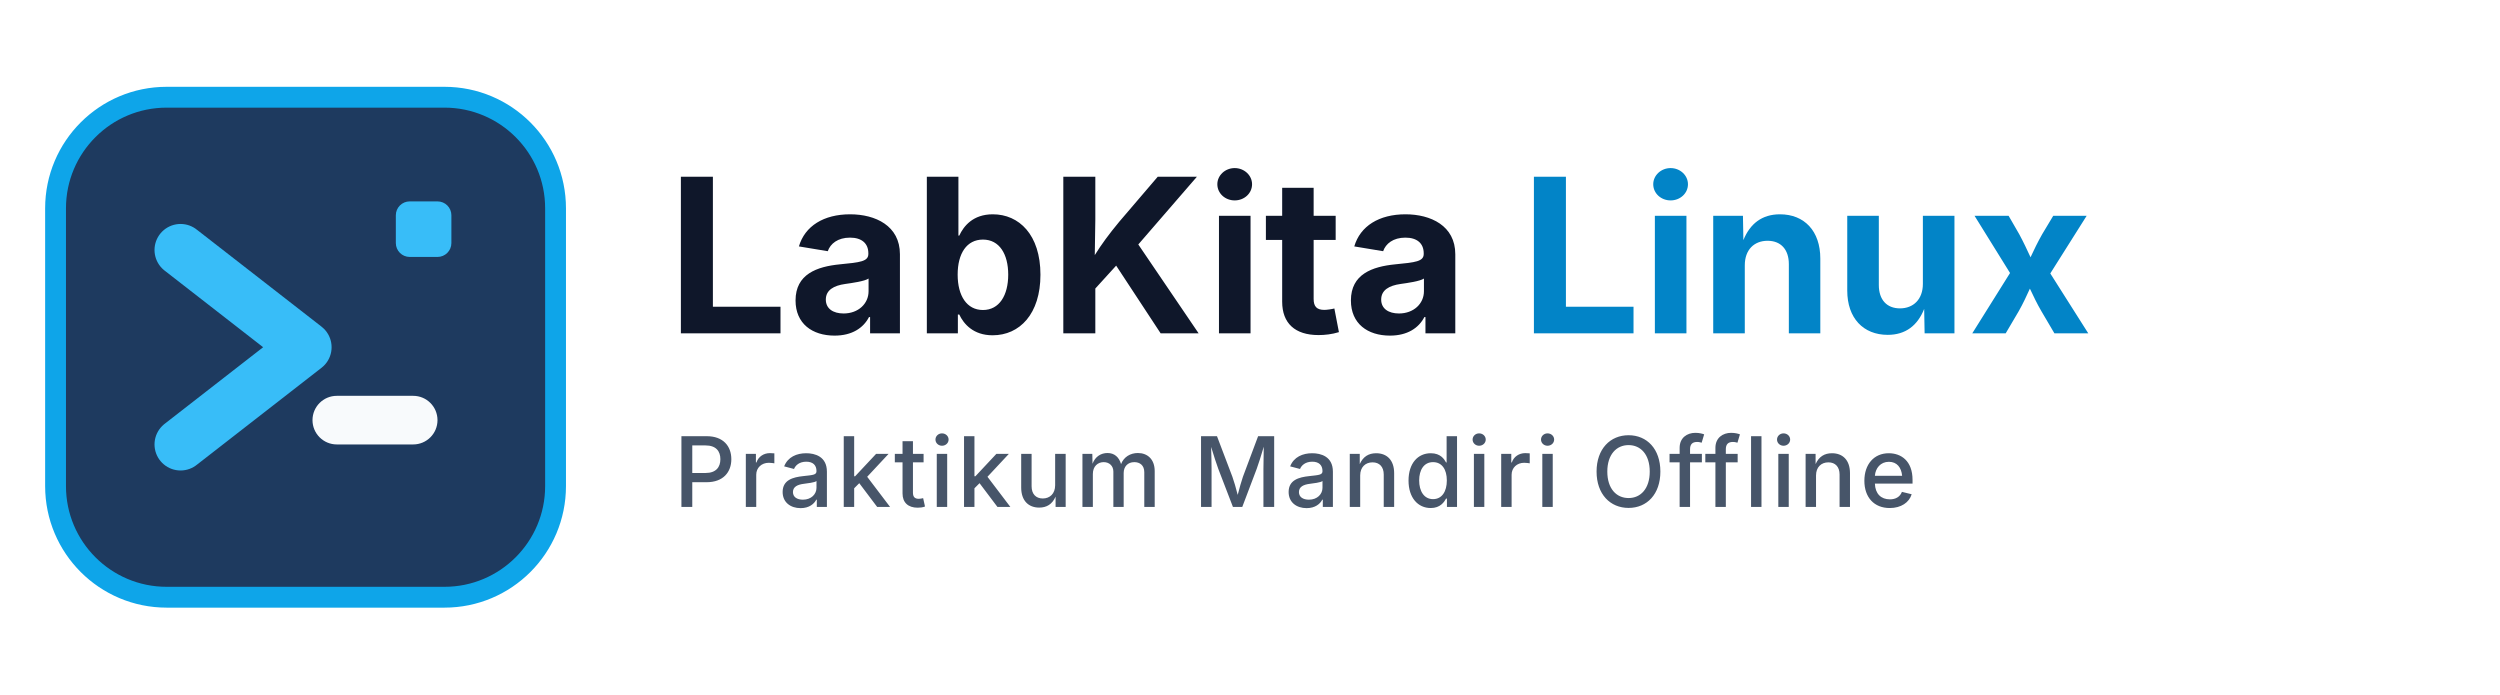
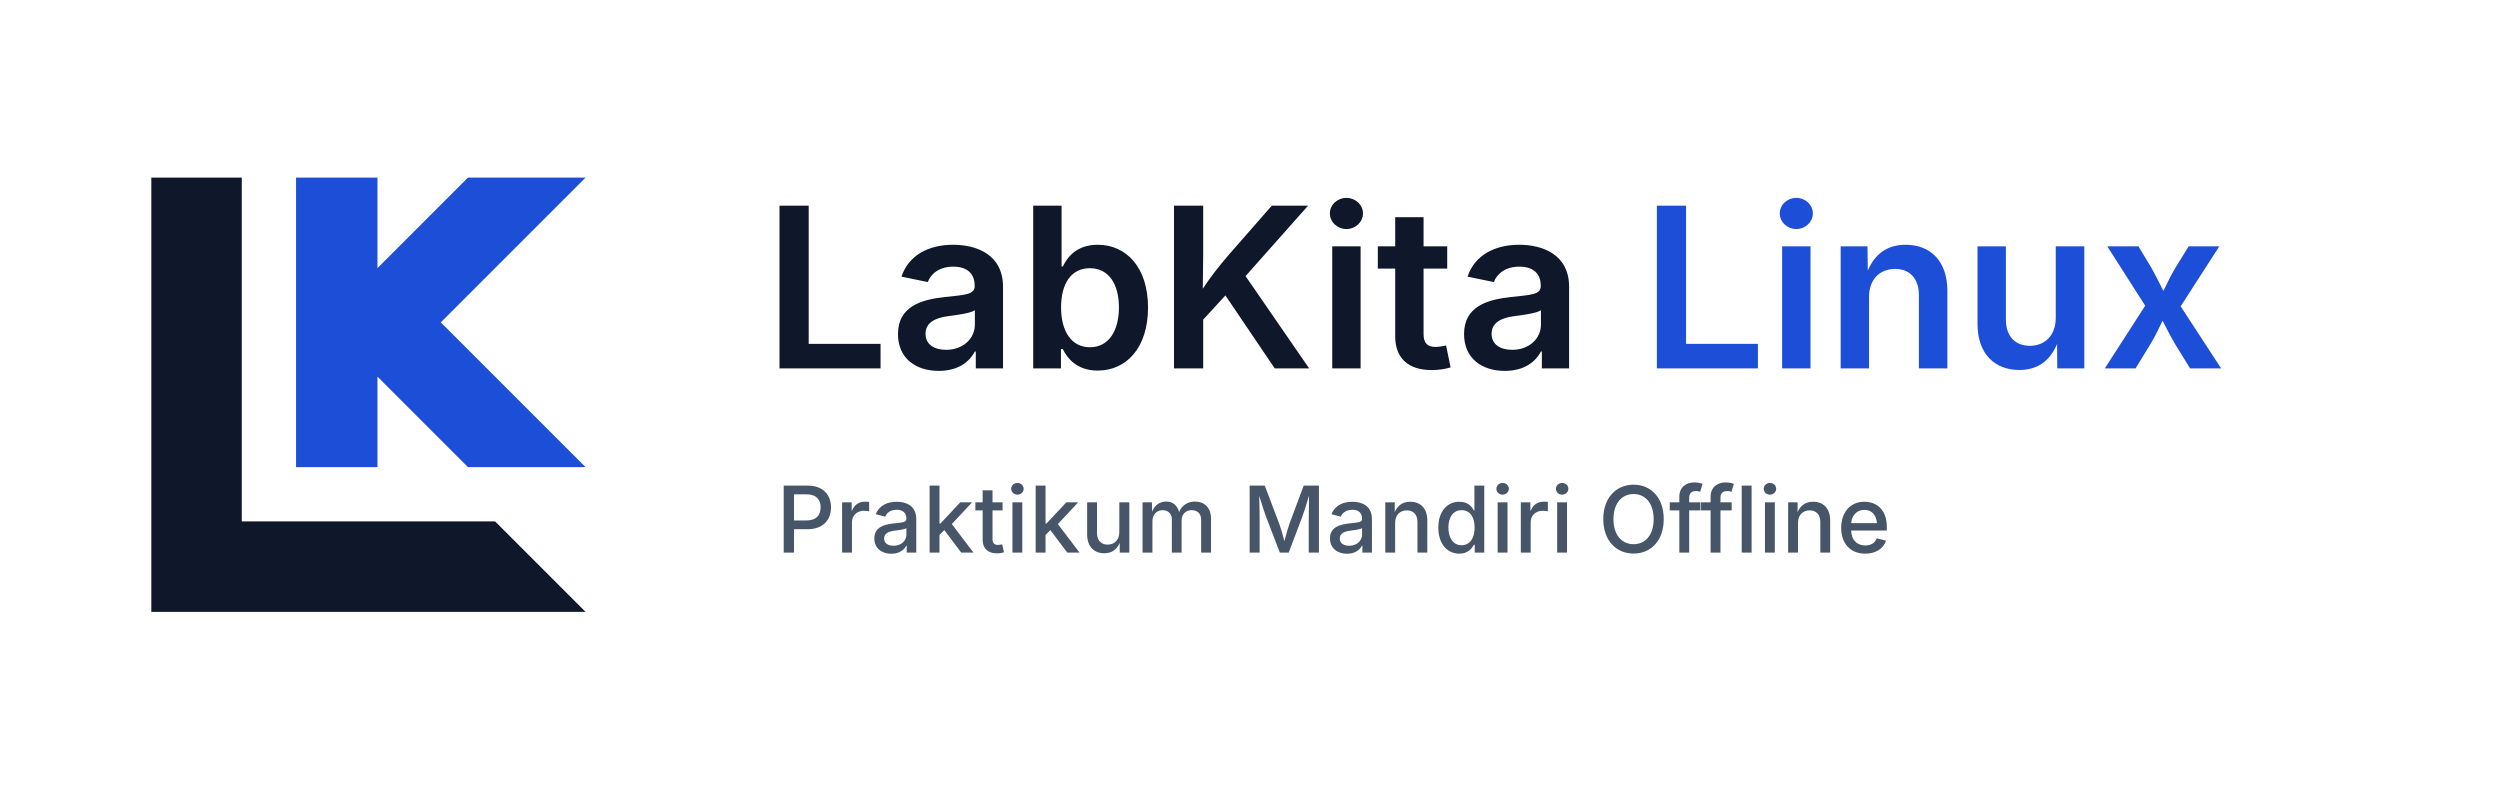
- <svg xmlns="http://www.w3.org/2000/svg" viewBox="0 0 360 100" width="360" height="100" role="img" aria-label="LabKita Linux">
-   <rect x="8" y="14" width="72" height="72" rx="16" fill="#1E3A5F" stroke="#0EA5E9" stroke-width="3" />
-   <path d="M26 36 L44 50 L26 64" fill="none" stroke="#38BDF8" stroke-width="7.5" stroke-linecap="round" stroke-linejoin="round" />
-   <rect x="45" y="57" width="18" height="7" rx="3.5" fill="#F8FAFC" />
-   <rect x="57" y="29" width="8" height="8" rx="2" fill="#38BDF8" />
-   <text x="96" y="48" font-family="Inter, Ubuntu, Segoe UI, Arial, sans-serif" font-size="31" font-weight="700" fill="#0F172A">LabKita <tspan fill="#0284C7">Linux</tspan>
-   </text>
-   <text x="97" y="73" font-family="Inter, Ubuntu, Segoe UI, Arial, sans-serif" font-size="14" font-weight="500" letter-spacing="0.4" fill="#475569">Praktikum Mandiri Offline</text>
+ <svg xmlns="http://www.w3.org/2000/svg" viewBox="0 0 380 120" width="380" height="120" role="img" aria-labelledby="title-wm-light">
+   <g id="symbol" transform="translate(12, 16) scale(0.34375)">
+     <path fill="#0F172A" d="M 32 32 H 72 V 184 H 184 L 224 224 H 32 Z" />
+     <path fill="#1D4ED8" d="M 96 32 H 132 V 72 L 172 32 H 224 L 160 96 L 224 160 H 172 L 132 120 V 160 H 96 Z" />
+   </g>
+   <g id="wordmark" font-family="Inter, Ubuntu, system-ui, -apple-system, sans-serif">
+     <text x="116" y="56" font-size="34" font-weight="600" fill="#0F172A">LabKita <tspan fill="#1D4ED8">Linux</tspan>
+     </text>
+     <text x="118" y="84" font-size="14" font-weight="500" fill="#475569">Praktikum Mandiri Offline</text>
+   </g>
</svg>
